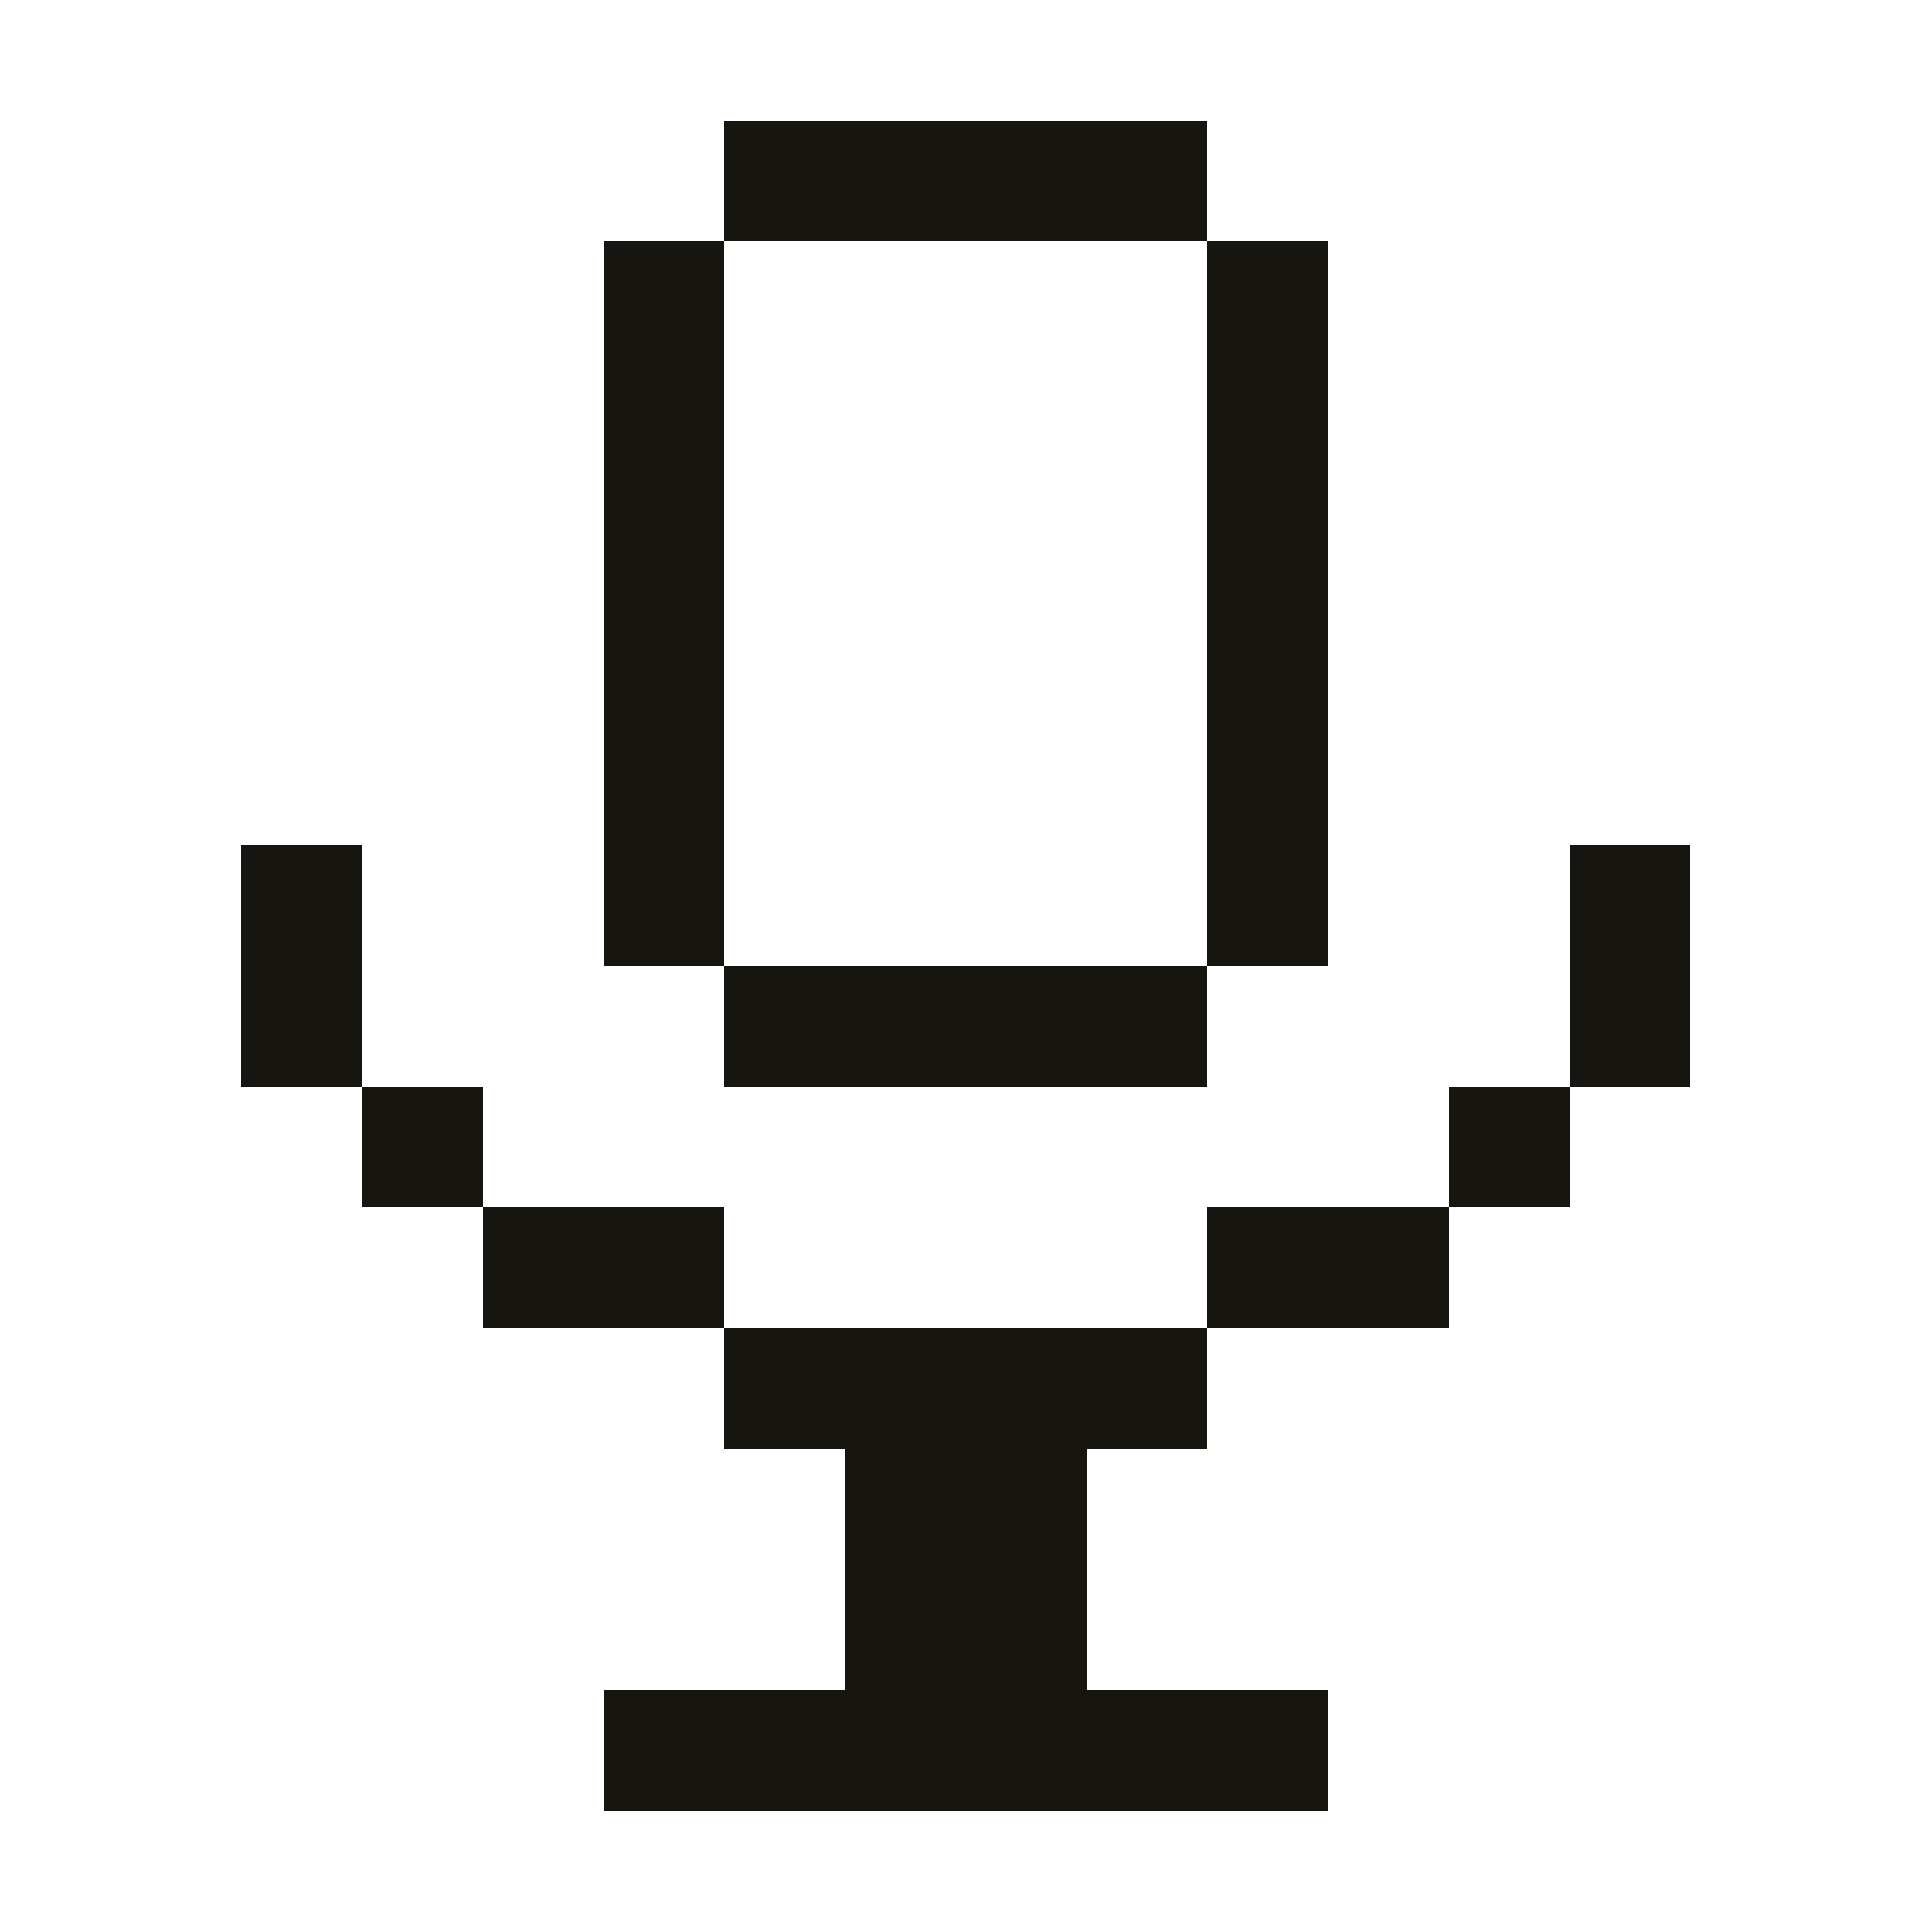
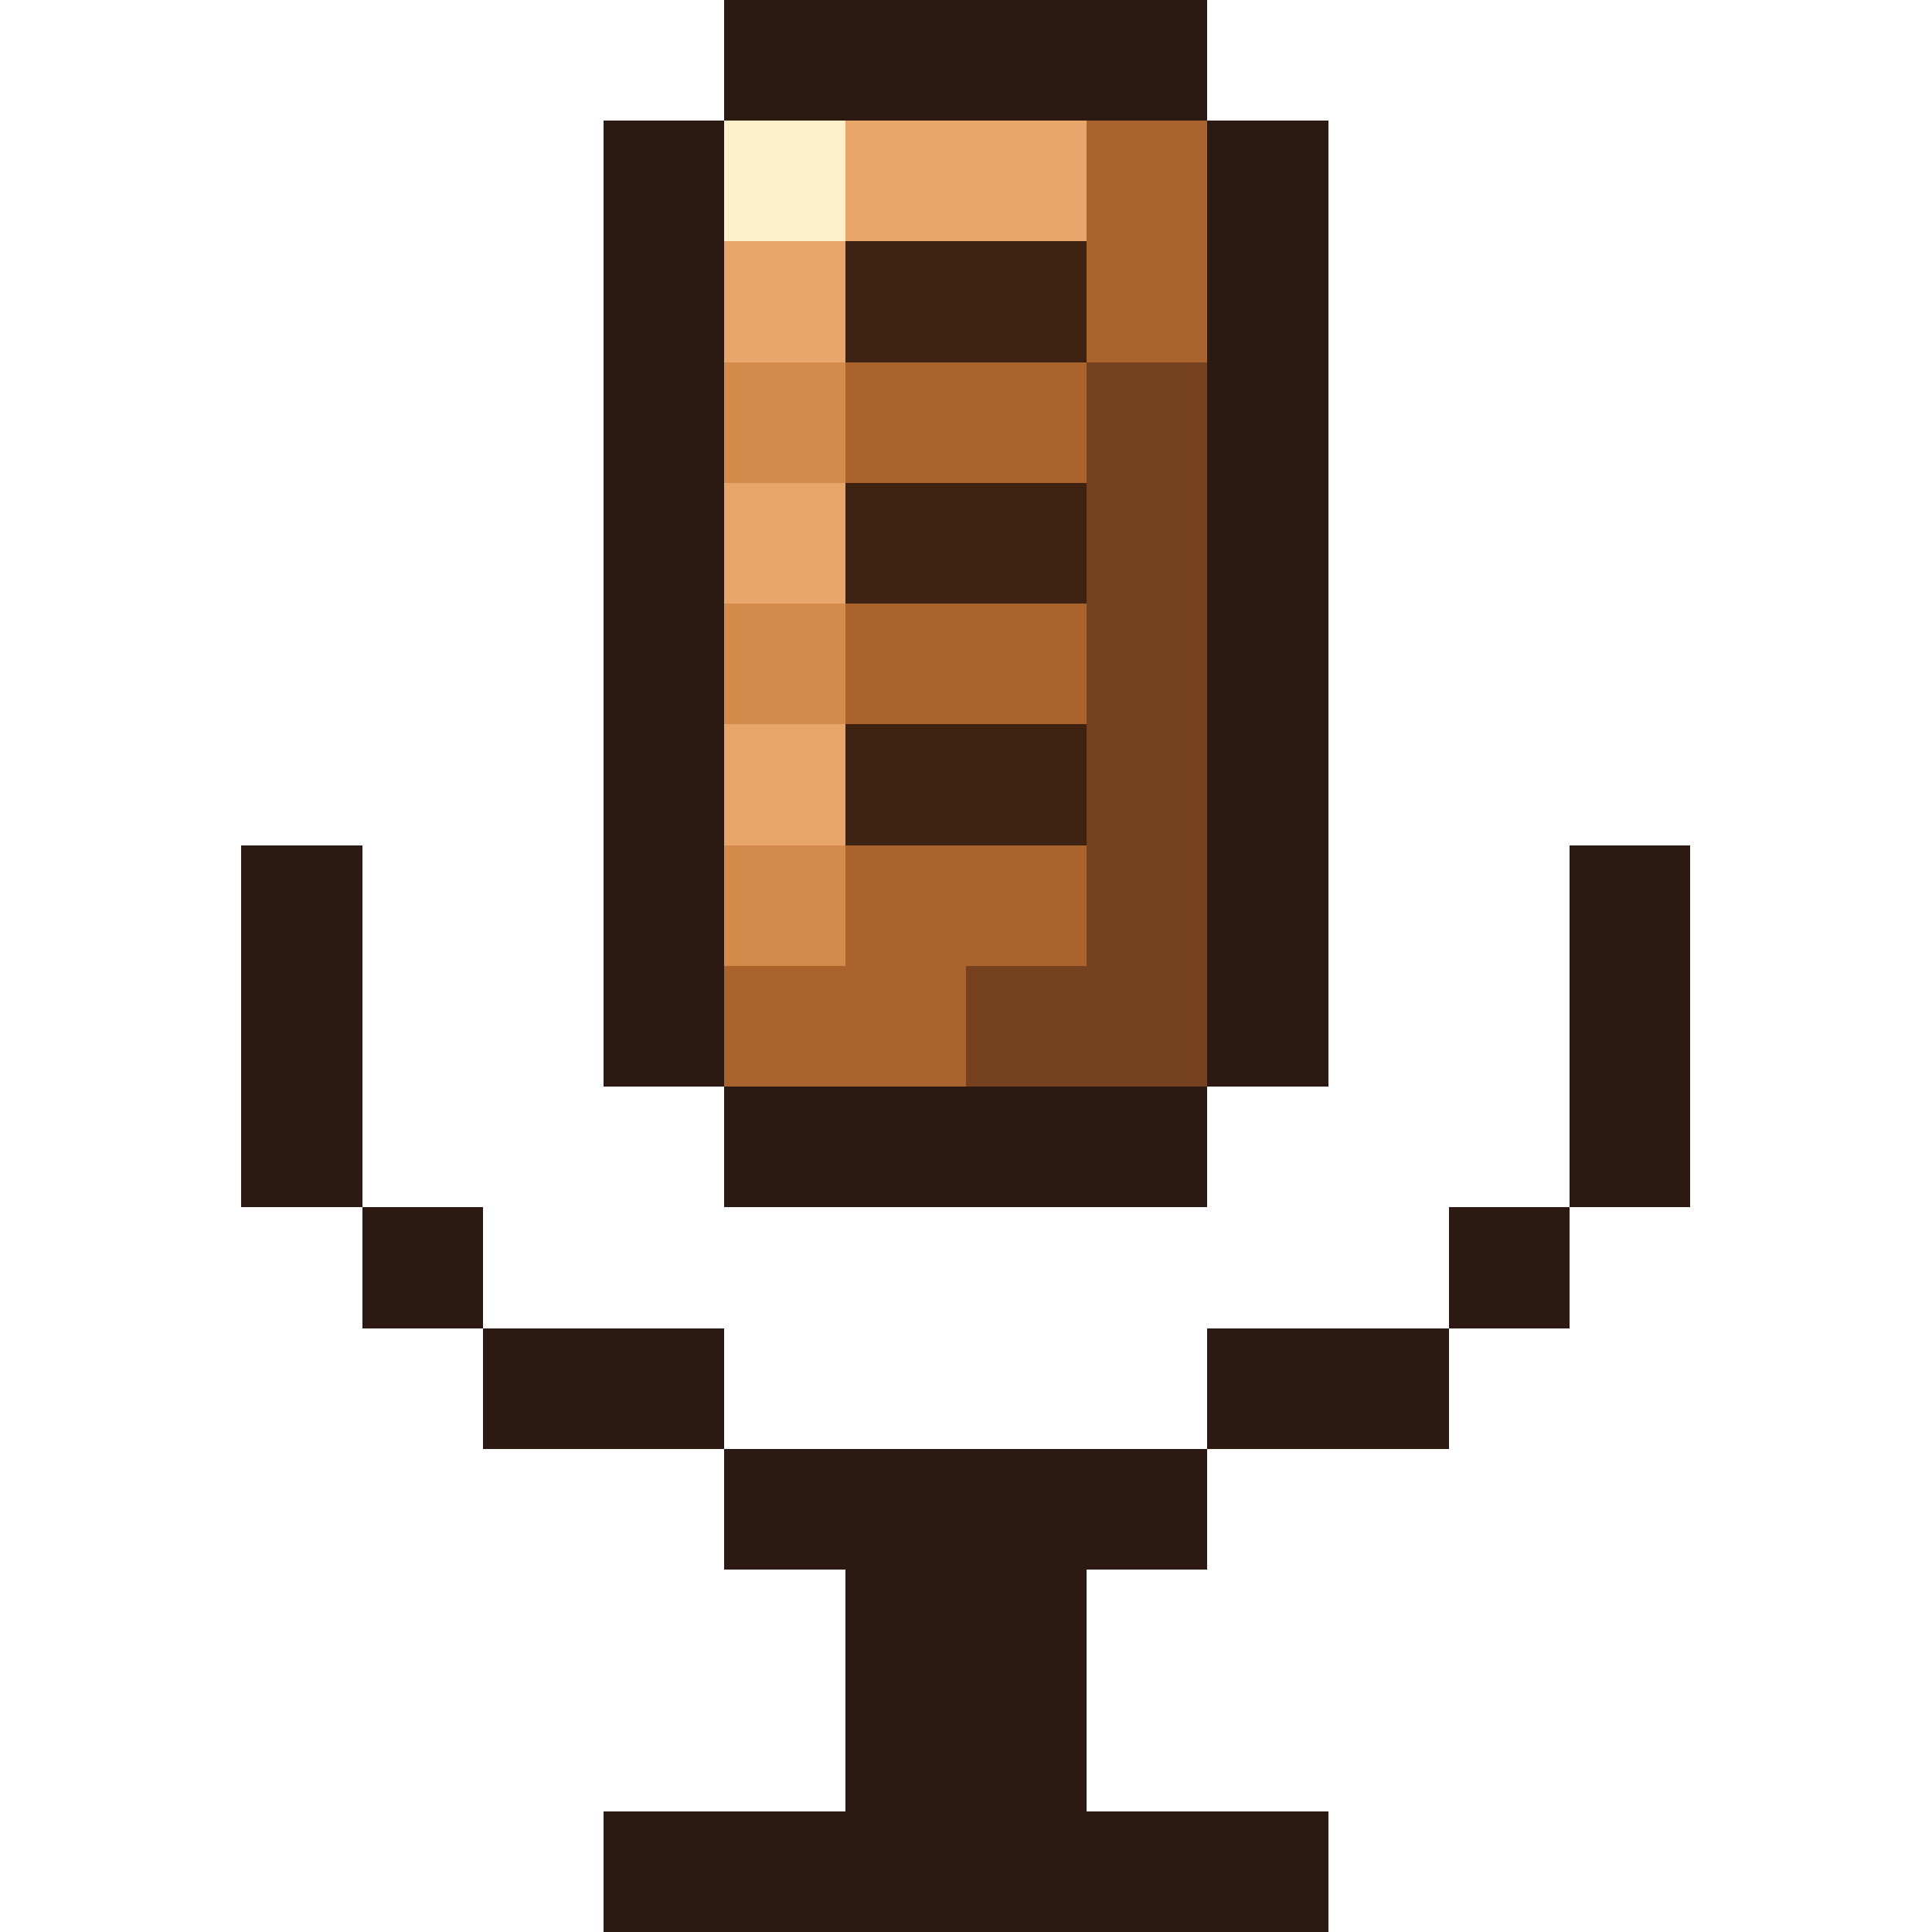
<svg xmlns="http://www.w3.org/2000/svg" viewBox="0 0 16 16" width="16" height="16" shape-rendering="crispEdges" aria-hidden="true" focusable="false">
-   <g fill="#16150f">
-     <rect x="6" y="1" width="1" height="1" />
-     <rect x="7" y="1" width="1" height="1" />
-     <rect x="8" y="1" width="1" height="1" />
-     <rect x="9" y="1" width="1" height="1" />
+   <g fill="#2c1a12">
+     <rect x="6" y="0" width="4" height="1" />
+     <rect x="5" y="1" width="1" height="1" />
+     <rect x="10" y="1" width="1" height="1" />
    <rect x="5" y="2" width="1" height="1" />
    <rect x="10" y="2" width="1" height="1" />
    <rect x="5" y="3" width="1" height="1" />
    <rect x="10" y="3" width="1" height="1" />
    <rect x="5" y="4" width="1" height="1" />
    <rect x="10" y="4" width="1" height="1" />
    <rect x="5" y="5" width="1" height="1" />
    <rect x="10" y="5" width="1" height="1" />
    <rect x="5" y="6" width="1" height="1" />
    <rect x="10" y="6" width="1" height="1" />
    <rect x="2" y="7" width="1" height="1" />
    <rect x="5" y="7" width="1" height="1" />
    <rect x="10" y="7" width="1" height="1" />
    <rect x="13" y="7" width="1" height="1" />
    <rect x="2" y="8" width="1" height="1" />
-     <rect x="6" y="8" width="1" height="1" />
-     <rect x="7" y="8" width="1" height="1" />
-     <rect x="8" y="8" width="1" height="1" />
-     <rect x="9" y="8" width="1" height="1" />
+     <rect x="5" y="8" width="1" height="1" />
+     <rect x="10" y="8" width="1" height="1" />
    <rect x="13" y="8" width="1" height="1" />
-     <rect x="3" y="9" width="1" height="1" />
-     <rect x="12" y="9" width="1" height="1" />
-     <rect x="4" y="10" width="1" height="1" />
-     <rect x="5" y="10" width="1" height="1" />
-     <rect x="10" y="10" width="1" height="1" />
-     <rect x="11" y="10" width="1" height="1" />
-     <rect x="6" y="11" width="1" height="1" />
-     <rect x="7" y="11" width="1" height="1" />
-     <rect x="8" y="11" width="1" height="1" />
-     <rect x="9" y="11" width="1" height="1" />
-     <rect x="7" y="12" width="1" height="1" />
-     <rect x="8" y="12" width="1" height="1" />
-     <rect x="7" y="13" width="1" height="1" />
-     <rect x="8" y="13" width="1" height="1" />
-     <rect x="5" y="14" width="1" height="1" />
-     <rect x="6" y="14" width="1" height="1" />
-     <rect x="7" y="14" width="1" height="1" />
-     <rect x="8" y="14" width="1" height="1" />
-     <rect x="9" y="14" width="1" height="1" />
-     <rect x="10" y="14" width="1" height="1" />
+     <rect x="2" y="9" width="1" height="1" />
+     <rect x="6" y="9" width="4" height="1" />
+     <rect x="13" y="9" width="1" height="1" />
+     <rect x="3" y="10" width="1" height="1" />
+     <rect x="12" y="10" width="1" height="1" />
+     <rect x="4" y="11" width="2" height="1" />
+     <rect x="10" y="11" width="2" height="1" />
+     <rect x="6" y="12" width="4" height="1" />
+     <rect x="7" y="13" width="2" height="1" />
+     <rect x="7" y="14" width="2" height="1" />
+     <rect x="5" y="15" width="6" height="1" />
+   </g>
+   <g fill="#fff0cc">
+     <rect x="6" y="1" width="1" height="1" />
+   </g>
+   <g fill="#e9a66a">
+     <rect x="7" y="1" width="2" height="1" />
+     <rect x="6" y="2" width="1" height="1" />
+     <rect x="6" y="4" width="1" height="1" />
+     <rect x="6" y="6" width="1" height="1" />
+   </g>
+   <g fill="#ab632e">
+     <rect x="9" y="1" width="1" height="1" />
+     <rect x="9" y="2" width="1" height="1" />
+     <rect x="7" y="3" width="2" height="1" />
+     <rect x="7" y="5" width="2" height="1" />
+     <rect x="7" y="7" width="2" height="1" />
+     <rect x="6" y="8" width="2" height="1" />
+   </g>
+   <g fill="#3e2212">
+     <rect x="7" y="2" width="2" height="1" />
+     <rect x="7" y="4" width="2" height="1" />
+     <rect x="7" y="6" width="2" height="1" />
+   </g>
+   <g fill="#d38a4a">
+     <rect x="6" y="3" width="1" height="1" />
+     <rect x="6" y="5" width="1" height="1" />
+     <rect x="6" y="7" width="1" height="1" />
+   </g>
+   <g fill="#76411e">
+     <rect x="9" y="3" width="1" height="1" />
+     <rect x="9" y="4" width="1" height="1" />
+     <rect x="9" y="5" width="1" height="1" />
+     <rect x="9" y="6" width="1" height="1" />
+     <rect x="9" y="7" width="1" height="1" />
+     <rect x="8" y="8" width="2" height="1" />
  </g>
</svg>
